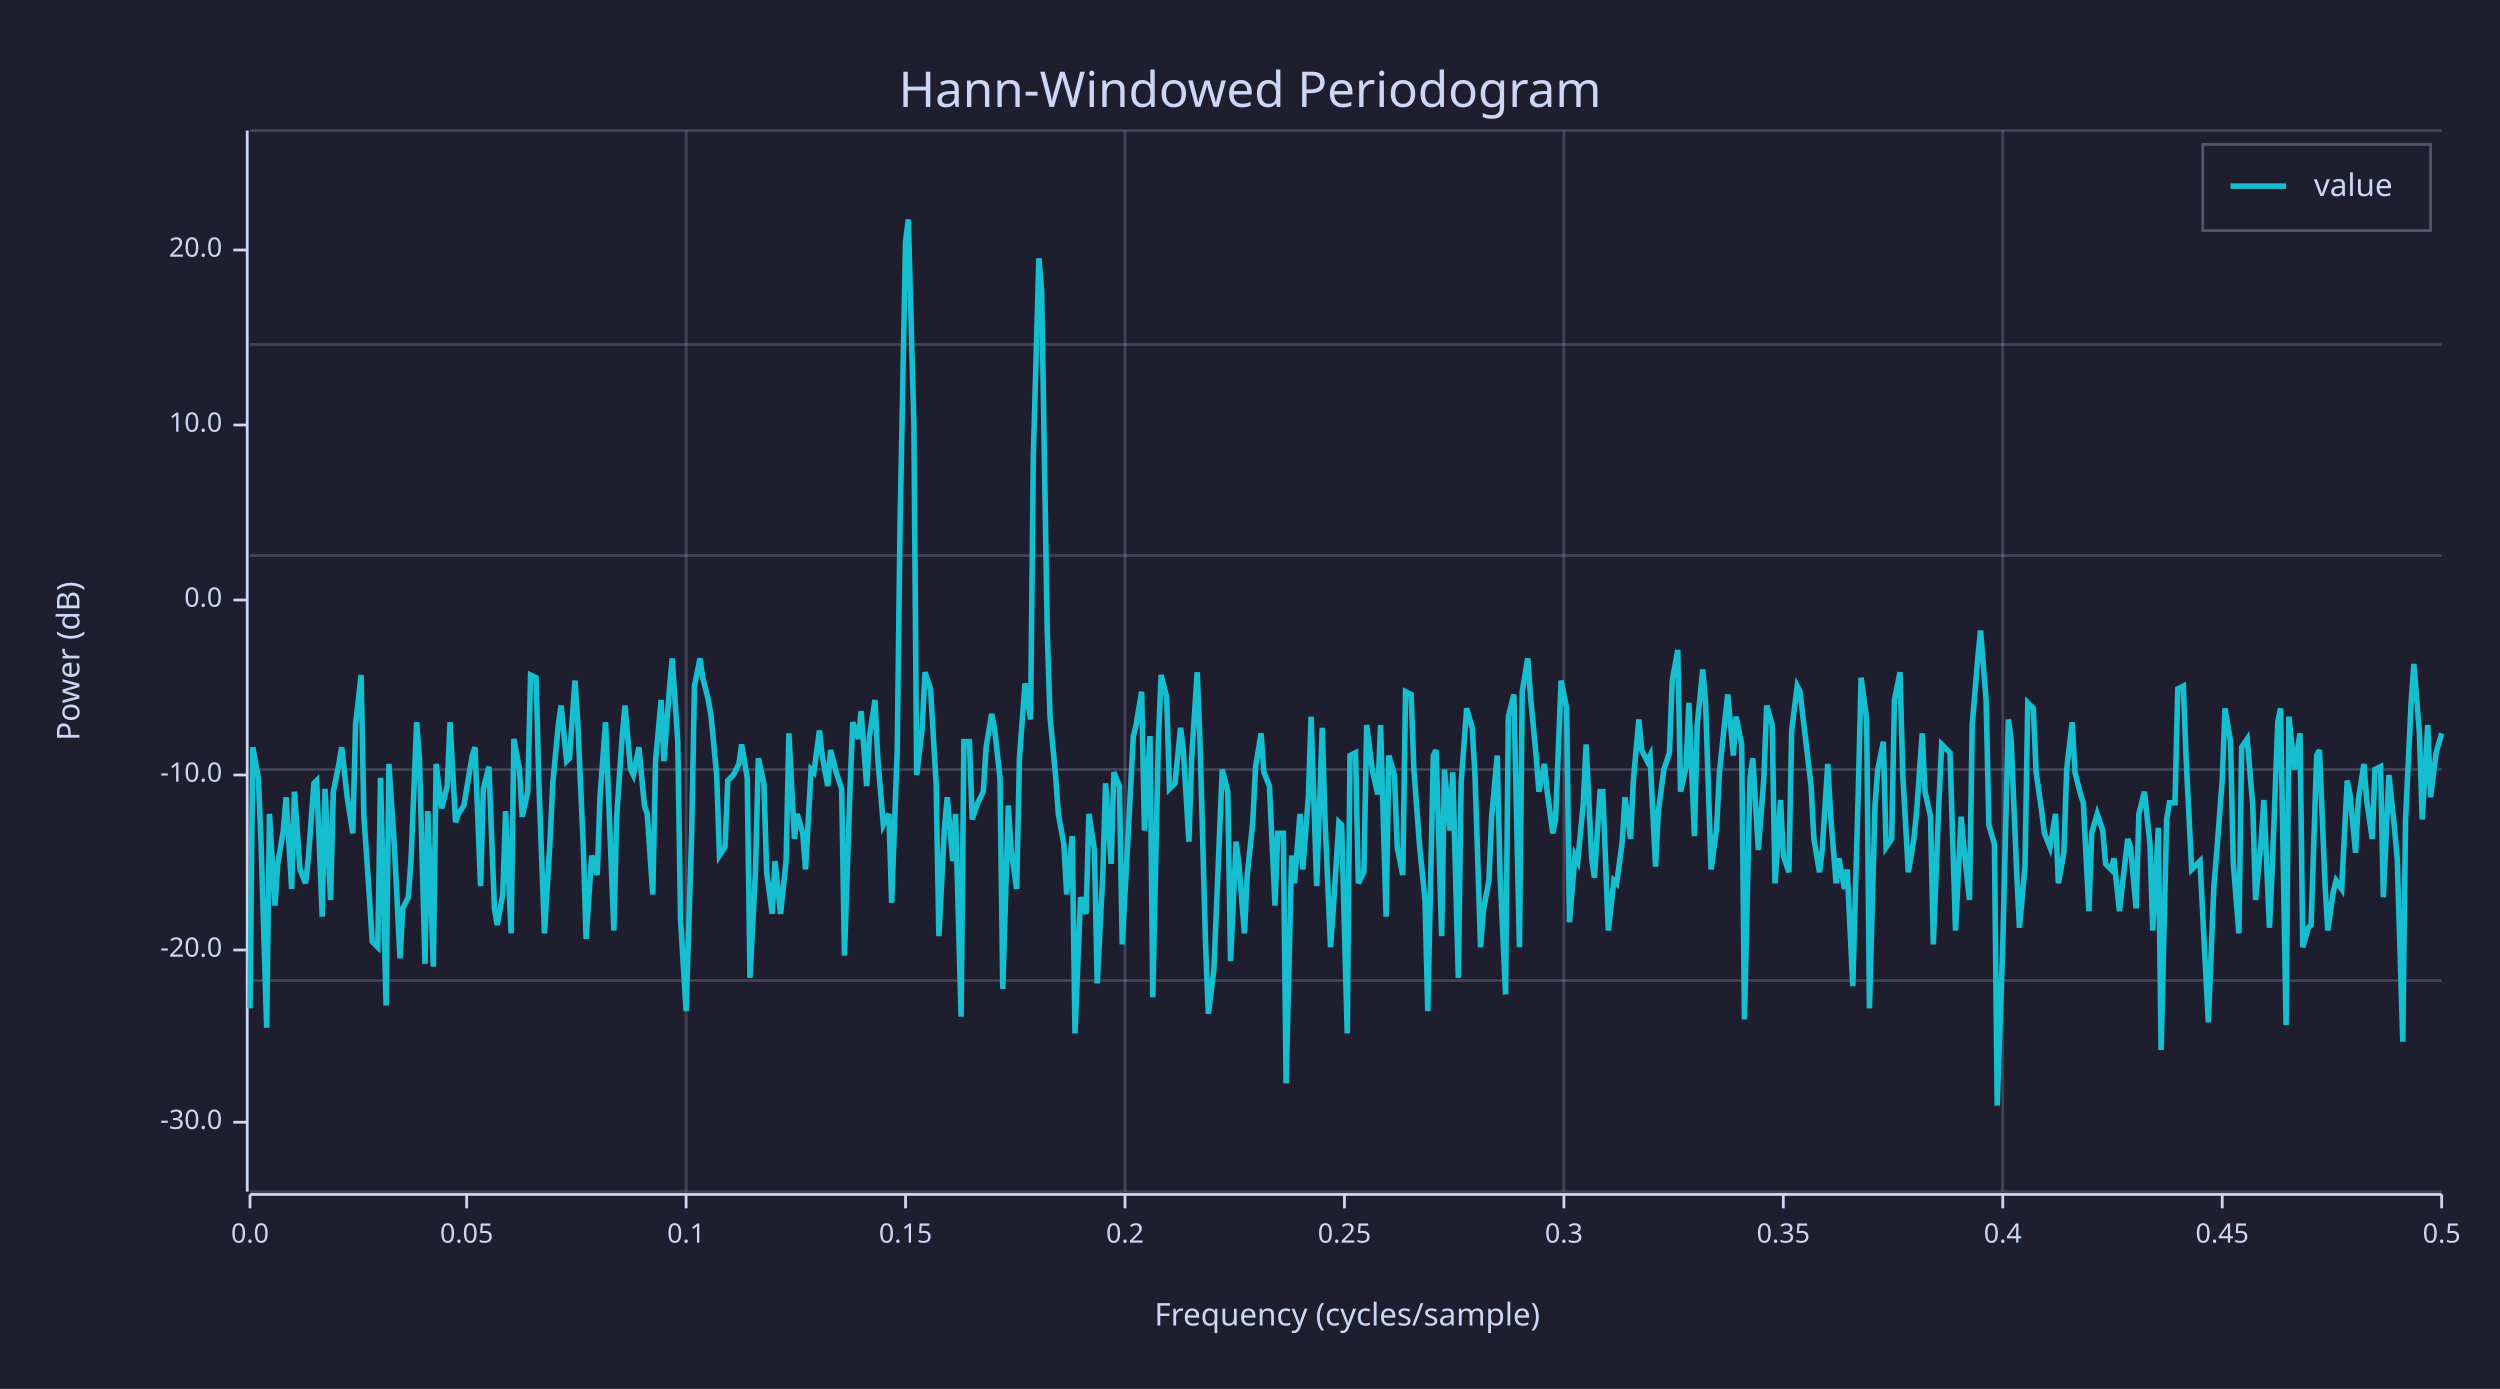
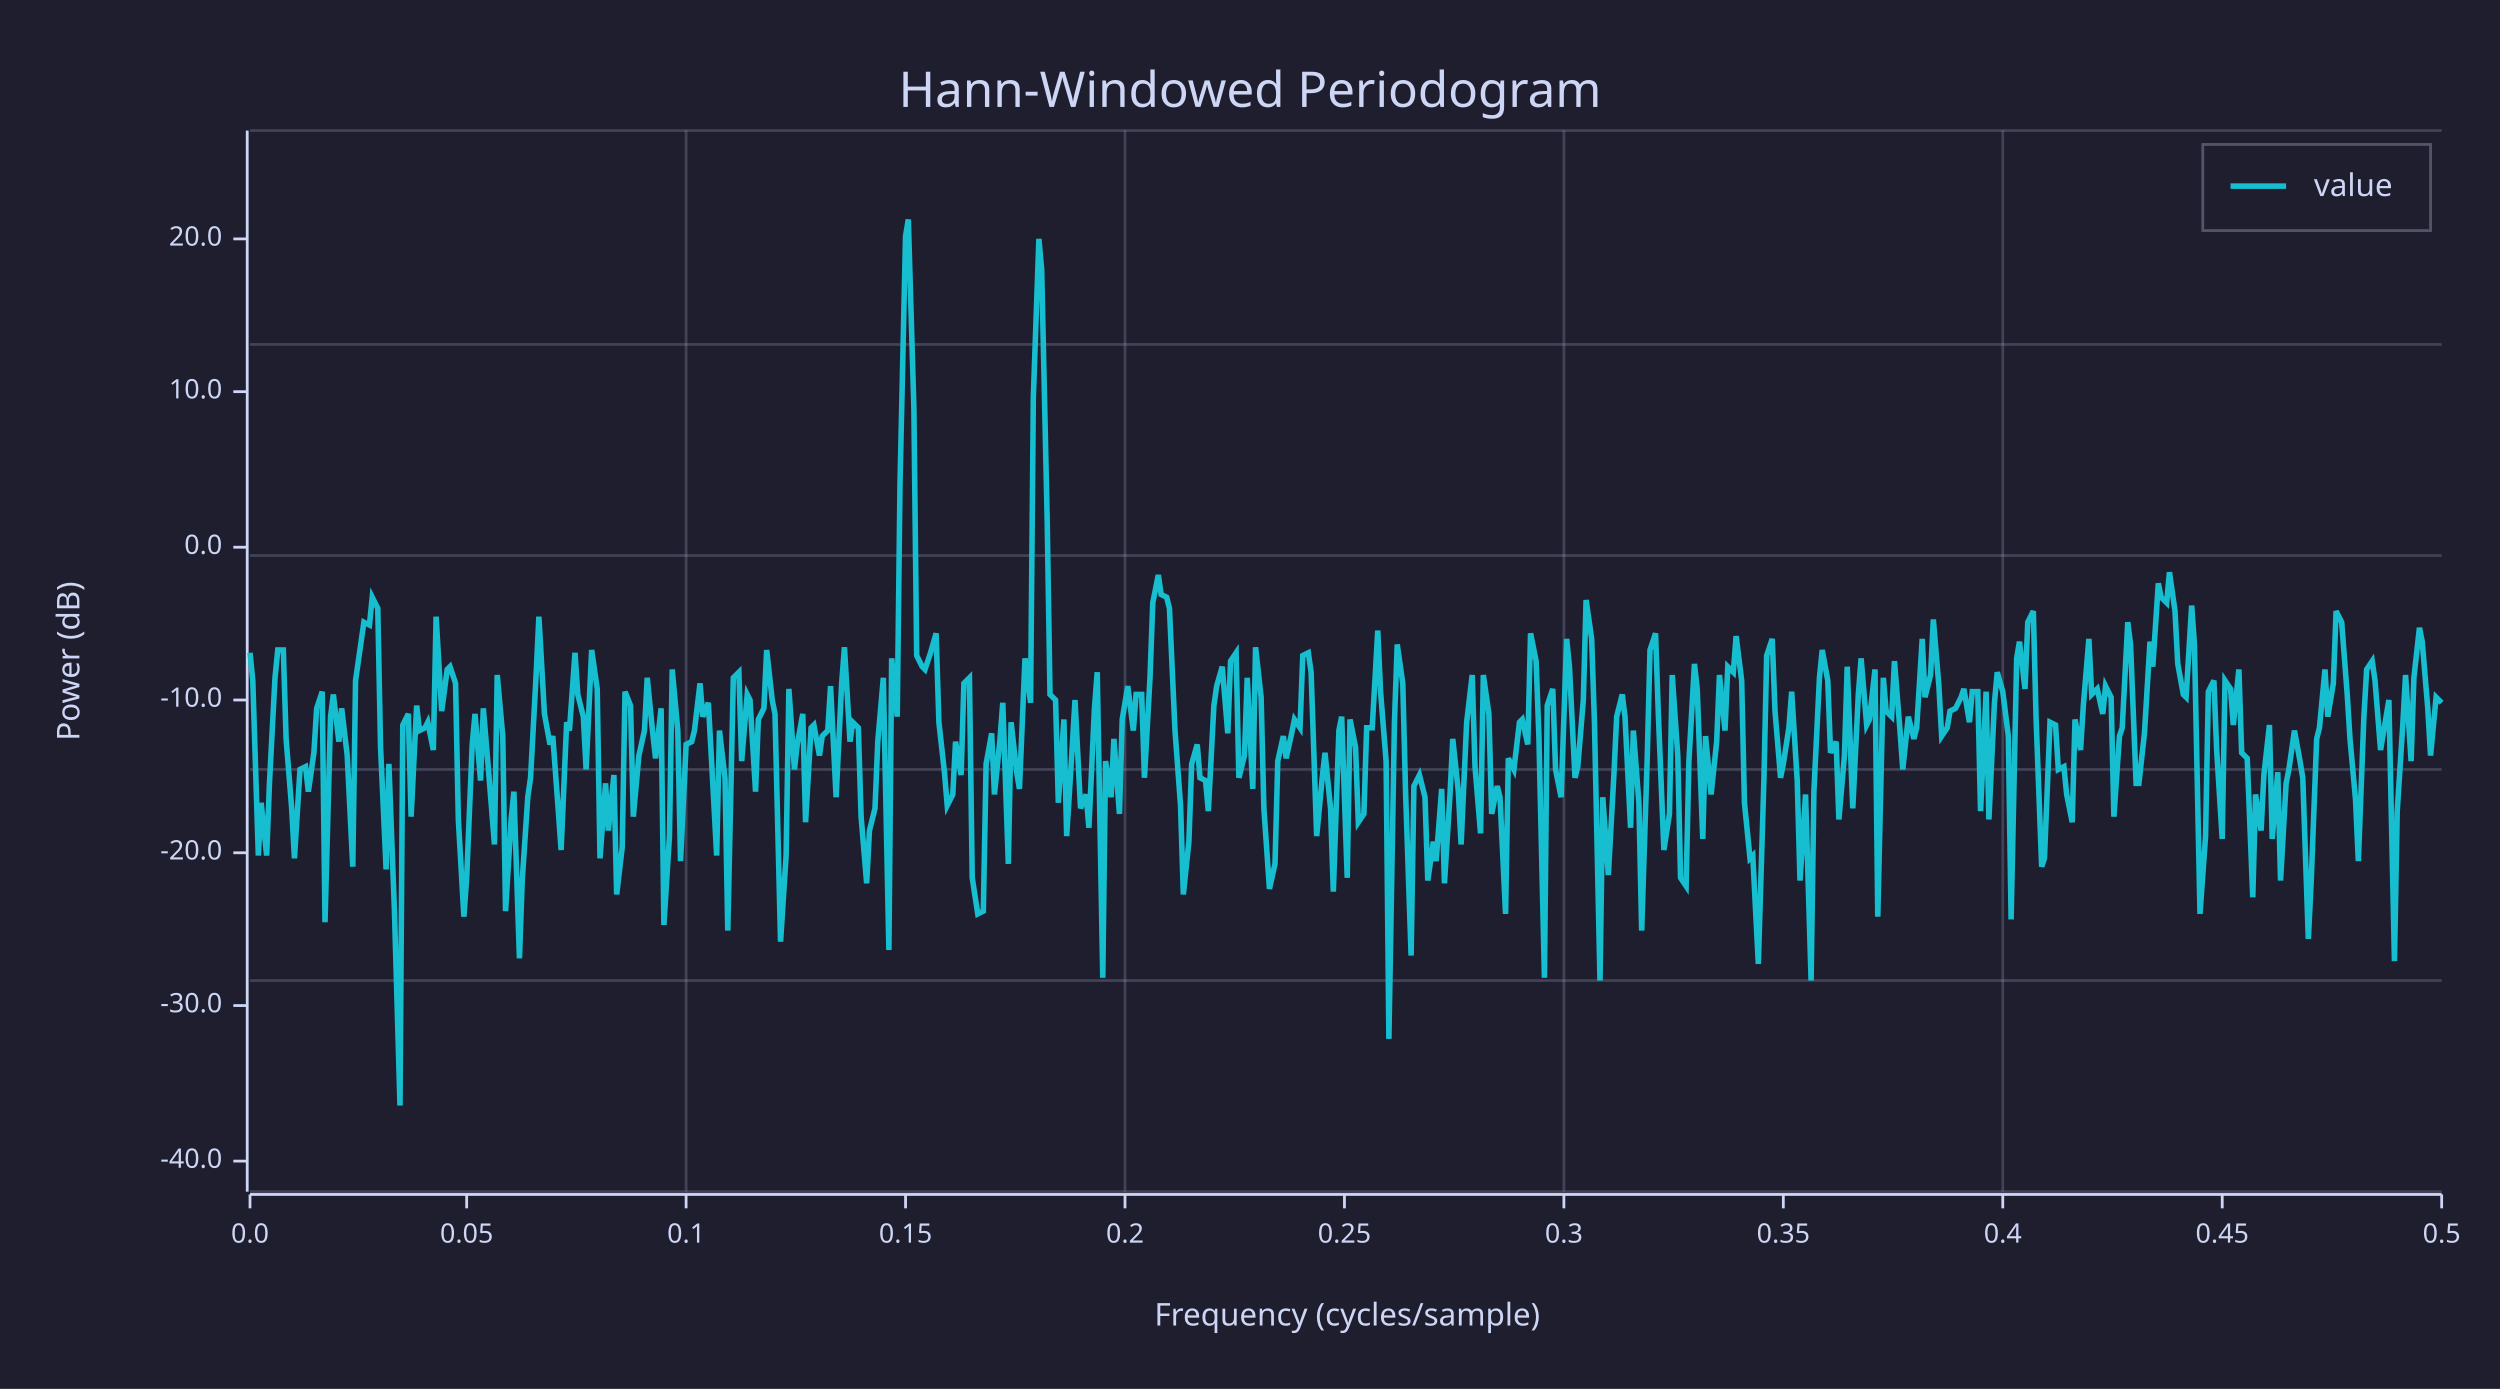
<svg xmlns="http://www.w3.org/2000/svg" width="900" height="500" viewBox="0 0 900 500">
  <rect x="0" y="0" width="900" height="500" opacity="1" fill="#1E1E2E" stroke="none" />
  <text x="450" y="25" dy="0.76em" text-anchor="middle" font-family="sans-serif" font-size="17.742" opacity="1" fill="#CDD6F4">
Hann-Windowed Periodogram
</text>
  <text x="20" y="238" dy="0.76em" text-anchor="middle" font-family="sans-serif" font-size="11.29" opacity="1" fill="#CDD6F4" transform="rotate(270, 20, 238)">
Power (dB)
</text>
  <text x="485" y="480" dy="-0.5ex" text-anchor="middle" font-family="sans-serif" font-size="11.29" opacity="1" fill="#CDD6F4">
Frequency (cycles/sample)
</text>
  <polyline fill="none" opacity="1" stroke="#CDD6F4" stroke-width="1" points="89,47 89,429 " />
-   <text x="80" y="404" dy="0.5ex" text-anchor="end" font-family="sans-serif" font-size="9.677" opacity="1" fill="#CDD6F4">
+   <text x="80" y="418" dy="0.5ex" text-anchor="end" font-family="sans-serif" font-size="9.677" opacity="1" fill="#CDD6F4">
+ -40.0
+ </text>
+   <polyline fill="none" opacity="1" stroke="#CDD6F4" stroke-width="1" points="84,418 89,418 " />
+   <text x="80" y="362" dy="0.5ex" text-anchor="end" font-family="sans-serif" font-size="9.677" opacity="1" fill="#CDD6F4">
-30.0
</text>
-   <polyline fill="none" opacity="1" stroke="#CDD6F4" stroke-width="1" points="84,404 89,404 " />
-   <text x="80" y="342" dy="0.5ex" text-anchor="end" font-family="sans-serif" font-size="9.677" opacity="1" fill="#CDD6F4">
+   <polyline fill="none" opacity="1" stroke="#CDD6F4" stroke-width="1" points="84,362 89,362 " />
+   <text x="80" y="307" dy="0.5ex" text-anchor="end" font-family="sans-serif" font-size="9.677" opacity="1" fill="#CDD6F4">
-20.0
</text>
-   <polyline fill="none" opacity="1" stroke="#CDD6F4" stroke-width="1" points="84,342 89,342 " />
-   <text x="80" y="279" dy="0.5ex" text-anchor="end" font-family="sans-serif" font-size="9.677" opacity="1" fill="#CDD6F4">
+   <polyline fill="none" opacity="1" stroke="#CDD6F4" stroke-width="1" points="84,307 89,307 " />
+   <text x="80" y="252" dy="0.5ex" text-anchor="end" font-family="sans-serif" font-size="9.677" opacity="1" fill="#CDD6F4">
-10.0
</text>
-   <polyline fill="none" opacity="1" stroke="#CDD6F4" stroke-width="1" points="84,279 89,279 " />
-   <text x="80" y="216" dy="0.5ex" text-anchor="end" font-family="sans-serif" font-size="9.677" opacity="1" fill="#CDD6F4">
+   <polyline fill="none" opacity="1" stroke="#CDD6F4" stroke-width="1" points="84,252 89,252 " />
+   <text x="80" y="197" dy="0.5ex" text-anchor="end" font-family="sans-serif" font-size="9.677" opacity="1" fill="#CDD6F4">
0.0
</text>
-   <polyline fill="none" opacity="1" stroke="#CDD6F4" stroke-width="1" points="84,216 89,216 " />
-   <text x="80" y="153" dy="0.5ex" text-anchor="end" font-family="sans-serif" font-size="9.677" opacity="1" fill="#CDD6F4">
+   <polyline fill="none" opacity="1" stroke="#CDD6F4" stroke-width="1" points="84,197 89,197 " />
+   <text x="80" y="141" dy="0.5ex" text-anchor="end" font-family="sans-serif" font-size="9.677" opacity="1" fill="#CDD6F4">
10.0
</text>
-   <polyline fill="none" opacity="1" stroke="#CDD6F4" stroke-width="1" points="84,153 89,153 " />
-   <text x="80" y="90" dy="0.5ex" text-anchor="end" font-family="sans-serif" font-size="9.677" opacity="1" fill="#CDD6F4">
+   <polyline fill="none" opacity="1" stroke="#CDD6F4" stroke-width="1" points="84,141 89,141 " />
+   <text x="80" y="86" dy="0.5ex" text-anchor="end" font-family="sans-serif" font-size="9.677" opacity="1" fill="#CDD6F4">
20.0
</text>
-   <polyline fill="none" opacity="1" stroke="#CDD6F4" stroke-width="1" points="84,90 89,90 " />
+   <polyline fill="none" opacity="1" stroke="#CDD6F4" stroke-width="1" points="84,86 89,86 " />
  <polyline fill="none" opacity="1" stroke="#CDD6F4" stroke-width="1" points="90,430 879,430 " />
  <text x="90" y="440" dy="0.76em" text-anchor="middle" font-family="sans-serif" font-size="9.677" opacity="1" fill="#CDD6F4">
0.0
</text>
  <polyline fill="none" opacity="1" stroke="#CDD6F4" stroke-width="1" points="90,430 90,435 " />
  <text x="168" y="440" dy="0.76em" text-anchor="middle" font-family="sans-serif" font-size="9.677" opacity="1" fill="#CDD6F4">
0.05
</text>
  <polyline fill="none" opacity="1" stroke="#CDD6F4" stroke-width="1" points="168,430 168,435 " />
  <text x="247" y="440" dy="0.76em" text-anchor="middle" font-family="sans-serif" font-size="9.677" opacity="1" fill="#CDD6F4">
0.1
</text>
  <polyline fill="none" opacity="1" stroke="#CDD6F4" stroke-width="1" points="247,430 247,435 " />
  <text x="326" y="440" dy="0.76em" text-anchor="middle" font-family="sans-serif" font-size="9.677" opacity="1" fill="#CDD6F4">
0.15
</text>
  <polyline fill="none" opacity="1" stroke="#CDD6F4" stroke-width="1" points="326,430 326,435 " />
  <text x="405" y="440" dy="0.76em" text-anchor="middle" font-family="sans-serif" font-size="9.677" opacity="1" fill="#CDD6F4">
0.2
</text>
  <polyline fill="none" opacity="1" stroke="#CDD6F4" stroke-width="1" points="405,430 405,435 " />
  <text x="484" y="440" dy="0.76em" text-anchor="middle" font-family="sans-serif" font-size="9.677" opacity="1" fill="#CDD6F4">
0.25
</text>
  <polyline fill="none" opacity="1" stroke="#CDD6F4" stroke-width="1" points="484,430 484,435 " />
  <text x="563" y="440" dy="0.76em" text-anchor="middle" font-family="sans-serif" font-size="9.677" opacity="1" fill="#CDD6F4">
0.3
</text>
  <polyline fill="none" opacity="1" stroke="#CDD6F4" stroke-width="1" points="563,430 563,435 " />
  <text x="642" y="440" dy="0.76em" text-anchor="middle" font-family="sans-serif" font-size="9.677" opacity="1" fill="#CDD6F4">
0.35
</text>
  <polyline fill="none" opacity="1" stroke="#CDD6F4" stroke-width="1" points="642,430 642,435 " />
  <text x="721" y="440" dy="0.76em" text-anchor="middle" font-family="sans-serif" font-size="9.677" opacity="1" fill="#CDD6F4">
0.4
</text>
  <polyline fill="none" opacity="1" stroke="#CDD6F4" stroke-width="1" points="721,430 721,435 " />
  <text x="800" y="440" dy="0.76em" text-anchor="middle" font-family="sans-serif" font-size="9.677" opacity="1" fill="#CDD6F4">
0.45
</text>
  <polyline fill="none" opacity="1" stroke="#CDD6F4" stroke-width="1" points="800,430 800,435 " />
  <text x="879" y="440" dy="0.76em" text-anchor="middle" font-family="sans-serif" font-size="9.677" opacity="1" fill="#CDD6F4">
0.5
</text>
  <polyline fill="none" opacity="1" stroke="#CDD6F4" stroke-width="1" points="879,430 879,435 " />
  <polyline fill="none" opacity="0.3" stroke="#9696B4" stroke-width="1" points="90,429 879,429 " />
  <polyline fill="none" opacity="0.3" stroke="#9696B4" stroke-width="1" points="90,353 879,353 " />
  <polyline fill="none" opacity="0.3" stroke="#9696B4" stroke-width="1" points="90,277 879,277 " />
  <polyline fill="none" opacity="0.3" stroke="#9696B4" stroke-width="1" points="90,200 879,200 " />
  <polyline fill="none" opacity="0.3" stroke="#9696B4" stroke-width="1" points="90,124 879,124 " />
  <polyline fill="none" opacity="0.3" stroke="#9696B4" stroke-width="1" points="90,47 879,47 " />
  <polyline fill="none" opacity="0.3" stroke="#9696B4" stroke-width="1" points="247,429 247,47 " />
  <polyline fill="none" opacity="0.3" stroke="#9696B4" stroke-width="1" points="405,429 405,47 " />
  <polyline fill="none" opacity="0.3" stroke="#9696B4" stroke-width="1" points="563,429 563,47 " />
  <polyline fill="none" opacity="0.3" stroke="#9696B4" stroke-width="1" points="721,429 721,47 " />
-   <polyline fill="none" opacity="1" stroke="#17BECF" stroke-width="2" points="90,363 91,269 93,280 94,304 96,370 97,293 99,326 100,311 102,299 103,287 105,320 106,285 108,313 110,318 111,309 113,282 114,281 116,330 117,284 119,324 120,285 122,275 123,269 125,287 127,300 128,261 130,243 131,294 133,323 134,339 136,341 137,280 139,362 140,275 142,305 144,345 145,327 147,323 148,309 150,260 151,273 153,347 154,292 156,348 157,275 159,291 161,283 162,260 164,296 165,293 167,290 168,284 170,272 171,269 173,319 174,284 176,276 178,327 179,333 181,322 182,292 184,336 185,266 187,277 188,294 190,285 191,243 193,244 194,282 196,336 198,303 199,282 201,261 202,254 204,274 205,273 207,245 208,260 210,305 211,338 213,308 215,315 216,287 218,260 219,285 221,335 222,294 224,265 225,254 227,277 228,279 230,269 232,290 233,293 235,322 236,274 238,252 239,274 241,248 242,237 244,267 245,331 247,364 249,300 250,247 252,237 253,244 255,252 256,258 258,279 259,308 261,305 262,281 264,279 266,275 267,268 269,280 270,352 272,313 273,273 275,282 276,314 278,329 279,310 281,329 283,310 284,264 286,302 287,293 289,300 290,313 292,277 293,278 295,263 296,272 298,283 299,270 301,278 303,284 304,344 306,284 307,260 309,266 310,256 312,283 313,265 315,252 316,273 318,297 320,293 321,325 323,270 324,190 326,87 327,79 329,153 330,279 332,262 333,242 335,248 337,282 338,337 340,298 341,287 343,310 344,293 346,366 347,267 349,267 350,295 352,289 354,285 355,269 357,257 358,262 360,280 361,356 363,290 364,306 366,320 367,273 369,246 371,259 372,164 374,93 375,105 377,227 378,258 380,279 381,293 383,304 384,322 386,301 387,372 389,323 391,329 392,293 394,306 395,354 397,315 398,282 400,311 401,278 403,283 404,340 406,303 408,265 409,261 411,249 412,299 414,265 415,359 417,267 418,243 420,251 421,284 423,282 425,262 426,270 428,303 429,273 431,242 432,267 434,340 435,365 437,349 438,325 440,277 442,285 443,346 445,303 446,311 448,336 449,315 451,296 452,276 454,264 455,278 457,283 459,326 460,300 462,300 463,390 465,308 466,318 468,293 469,313 471,287 472,258 474,319 476,262 477,295 479,341 480,327 482,296 483,297 485,372 486,272 488,271 489,318 491,314 492,261 494,277 496,286 497,261 499,330 500,272 502,279 503,305 505,315 506,249 508,250 509,277 511,304 513,324 514,364 516,272 517,270 519,337 520,277 522,299 523,278 525,352 526,282 528,255 530,262 531,279 533,341 534,328 536,317 537,294 539,272 540,314 542,358 543,258 545,250 547,341 548,249 550,237 551,251 553,272 554,285 556,275 557,285 559,300 560,295 562,245 564,255 565,332 567,308 568,310 570,289 571,268 573,309 574,316 576,285 577,285 579,335 581,317 582,318 584,303 585,287 587,302 588,281 590,259 591,270 593,274 594,272 596,312 597,292 599,277 601,271 602,245 604,234 605,285 607,276 608,253 610,301 611,261 613,241 614,253 616,313 618,298 619,278 621,259 622,250 624,272 625,258 627,268 628,367 630,280 631,273 633,306 635,280 636,254 638,261 639,318 641,288 642,308 644,314 645,263 647,247 648,249 650,266 652,283 653,302 655,314 656,306 658,275 659,293 661,318 662,309 664,320 665,313 667,355 669,284 670,244 672,259 673,363 675,290 676,277 678,267 679,305 681,302 682,252 684,242 685,279 687,314 689,302 690,292 692,264 693,285 695,294 696,340 698,289 699,268 701,270 702,271 704,335 706,294 707,305 709,324 710,261 712,237 713,227 715,252 716,297 718,304 719,398 721,340 723,259 724,266 726,314 727,334 729,312 730,253 732,255 733,278 735,292 736,300 738,305 740,293 741,318 743,307 744,277 746,260 747,278 749,286 750,289 752,328 753,300 755,293 757,299 758,311 760,313 761,309 763,328 764,319 766,302 767,305 769,327 770,293 772,285 774,304 775,335 777,298 778,378 780,295 781,289 783,289 784,248 786,247 787,273 789,313 790,312 792,310 794,349 795,368 797,319 798,307 800,281 801,255 803,267 804,311 806,336 807,269 809,266 811,290 812,324 814,303 815,288 817,334 818,313 820,260 821,255 823,369 824,258 826,277 828,264 829,341 831,334 832,333 834,272 835,270 837,318 838,335 840,321 841,317 843,320 845,281 846,286 848,307 849,288 851,275 852,288 854,302 855,277 857,276 858,323 860,279 862,298 863,309 865,375 866,295 868,253 869,239 871,264 872,295 874,261 875,287 877,271 879,264 " />
+   <polyline fill="none" opacity="1" stroke="#17BECF" stroke-width="2" points="90,235 91,245 93,308 94,289 96,308 97,282 99,244 100,234 102,234 103,266 105,291 106,309 108,277 110,276 111,285 113,271 114,255 116,249 117,332 119,258 120,250 122,267 123,255 125,272 127,312 128,245 130,231 131,224 133,225 134,215 136,219 137,269 139,313 140,275 142,328 144,398 145,261 147,257 148,294 150,254 151,263 153,262 154,260 156,270 157,222 159,256 161,241 162,240 164,246 165,295 167,330 168,316 170,268 171,257 173,281 174,255 176,279 178,304 179,243 181,265 182,328 184,295 185,285 187,345 188,317 190,287 191,280 193,243 194,222 196,257 198,268 199,265 201,292 202,306 204,260 205,263 207,235 208,250 210,258 211,277 213,234 215,248 216,309 218,282 219,299 221,279 222,322 224,305 225,249 227,254 228,294 230,272 232,263 233,244 235,264 236,273 238,255 239,333 241,301 242,241 244,263 245,310 247,268 249,267 250,263 252,246 253,258 255,253 256,271 258,308 259,263 261,280 262,335 264,244 266,242 267,274 269,250 270,252 272,285 273,259 275,255 276,234 278,252 279,257 281,339 283,308 284,248 286,277 287,268 289,257 290,296 292,262 293,261 295,272 296,265 298,263 299,247 301,287 303,246 304,233 306,267 307,260 309,262 310,294 312,318 313,299 315,291 316,267 318,244 320,342 321,237 323,258 324,174 326,85 327,79 329,147 330,236 332,240 333,241 335,235 337,228 338,260 340,278 341,290 343,286 344,267 346,279 347,246 349,244 350,316 352,329 354,328 355,275 357,264 358,286 360,266 361,253 363,311 364,260 366,278 367,284 369,237 371,253 372,143 374,86 375,97 377,188 378,250 380,252 381,289 383,259 384,301 386,269 387,252 389,291 391,286 392,298 394,255 395,242 397,352 398,274 400,287 401,266 403,293 404,259 406,247 408,263 409,250 411,250 412,280 414,244 415,217 417,207 418,214 420,215 421,219 423,263 425,290 426,322 428,303 429,275 431,268 432,280 434,281 435,292 437,254 438,247 440,240 442,264 443,238 445,235 446,280 448,272 449,244 451,284 452,233 454,251 455,291 457,320 459,311 460,274 462,265 463,273 465,264 466,259 468,262 469,236 471,235 472,242 474,301 476,280 477,271 479,291 480,321 482,263 483,258 485,316 486,259 488,269 489,296 491,293 492,262 494,262 496,227 497,249 499,274 500,374 502,260 503,232 505,246 506,285 508,344 509,283 511,279 513,287 514,317 516,303 517,310 519,284 520,318 522,286 523,266 525,285 526,304 528,260 530,243 531,276 533,300 534,243 536,257 537,293 539,283 540,287 542,329 543,273 545,277 547,260 548,259 550,268 551,228 553,238 554,265 556,352 557,254 559,248 560,277 562,287 564,230 565,240 567,280 568,276 570,252 571,216 573,230 574,260 576,353 577,287 579,315 581,279 582,258 584,250 585,258 587,298 588,263 590,289 591,335 593,273 594,234 596,228 597,257 599,306 601,293 602,243 604,272 605,316 607,319 608,274 610,239 611,248 613,302 614,265 616,286 618,267 619,243 621,263 622,240 624,242 625,229 627,245 628,289 630,309 631,308 633,347 635,281 636,236 638,230 639,256 641,280 642,275 644,262 645,249 647,281 648,317 650,286 652,353 653,285 655,244 656,234 658,245 659,271 661,267 662,295 664,272 665,240 667,291 669,250 670,237 672,261 673,259 675,241 676,330 678,244 679,256 681,258 682,238 684,263 685,277 687,258 689,266 690,262 692,230 693,251 695,243 696,223 698,247 699,265 701,262 702,256 704,255 706,251 707,248 709,260 710,249 712,249 713,292 715,249 716,295 718,253 719,242 721,249 723,265 724,331 726,237 727,231 729,248 730,224 732,220 733,259 735,312 736,309 738,260 740,261 741,277 743,276 744,286 746,296 747,259 749,270 750,254 752,230 753,250 755,248 757,257 758,247 760,251 761,294 763,265 764,262 766,224 767,232 769,282 770,282 772,264 774,231 775,240 777,210 778,215 780,217 781,206 783,220 784,239 786,250 787,251 789,218 790,232 792,329 794,301 795,249 797,245 798,270 800,302 801,245 803,248 804,261 806,241 807,271 809,273 811,323 812,286 814,299 815,279 817,261 818,302 820,278 821,317 823,282 824,277 826,263 828,274 829,280 831,338 832,318 834,266 835,262 837,241 838,258 840,246 841,220 843,224 845,250 846,266 848,288 849,310 851,258 852,241 854,238 855,245 857,270 858,264 860,252 862,346 863,292 865,261 866,243 868,274 869,244 871,226 872,231 874,255 875,272 877,251 879,253 " />
  <rect x="793" y="52" width="82" height="31" opacity="0.85" fill="#1E1E2E" stroke="none" />
  <rect x="793" y="52" width="82" height="31" opacity="0.3" fill="none" stroke="#CDD6F4" />
  <text x="833" y="62" dy="0.76em" text-anchor="start" font-family="sans-serif" font-size="11.29" opacity="1" fill="#CDD6F4">
value
</text>
  <polyline fill="none" opacity="1" stroke="#17BECF" stroke-width="2" points="803,67 823,67 " />
</svg>
